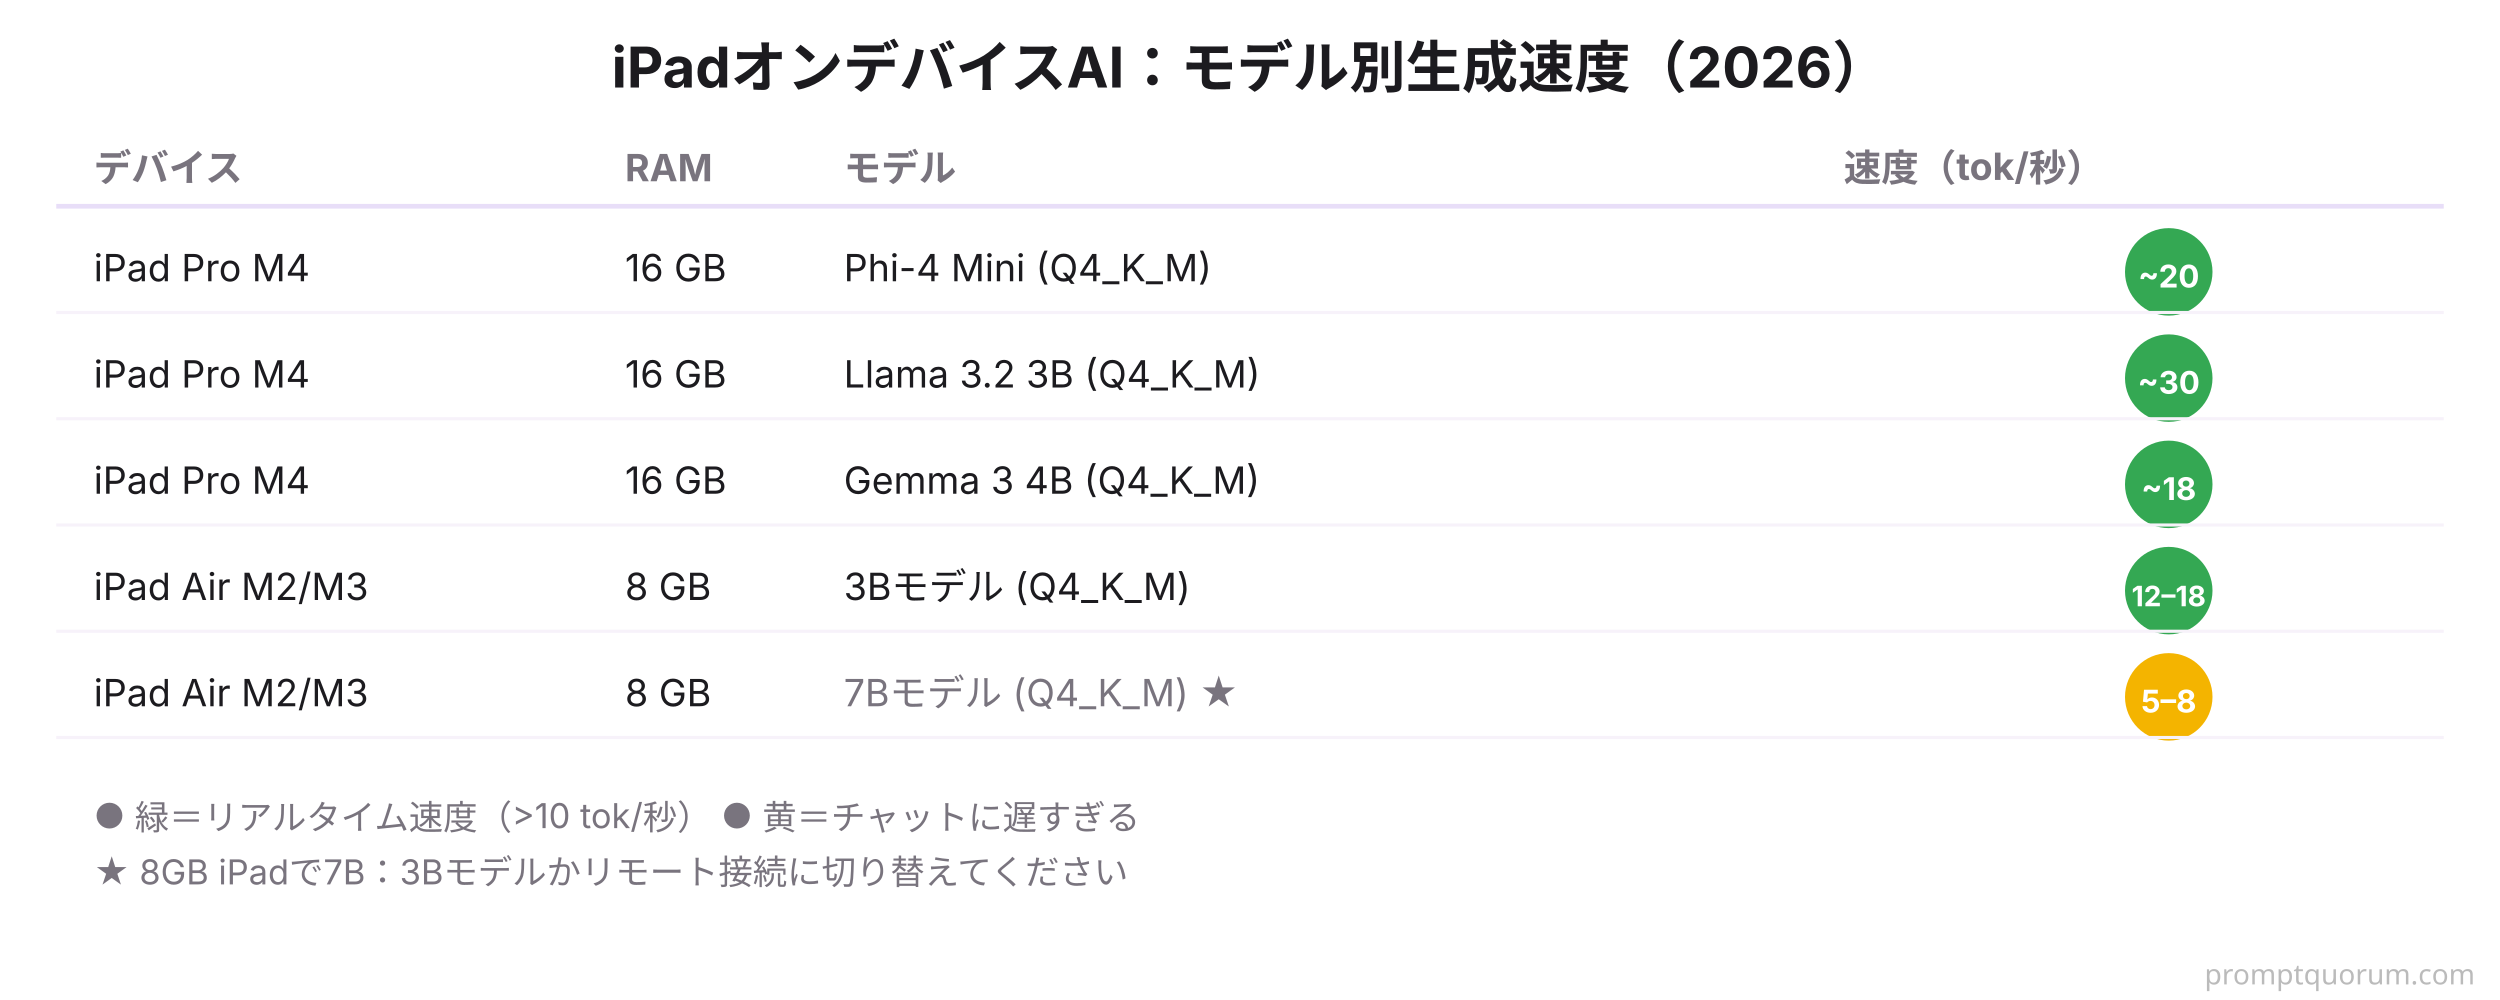
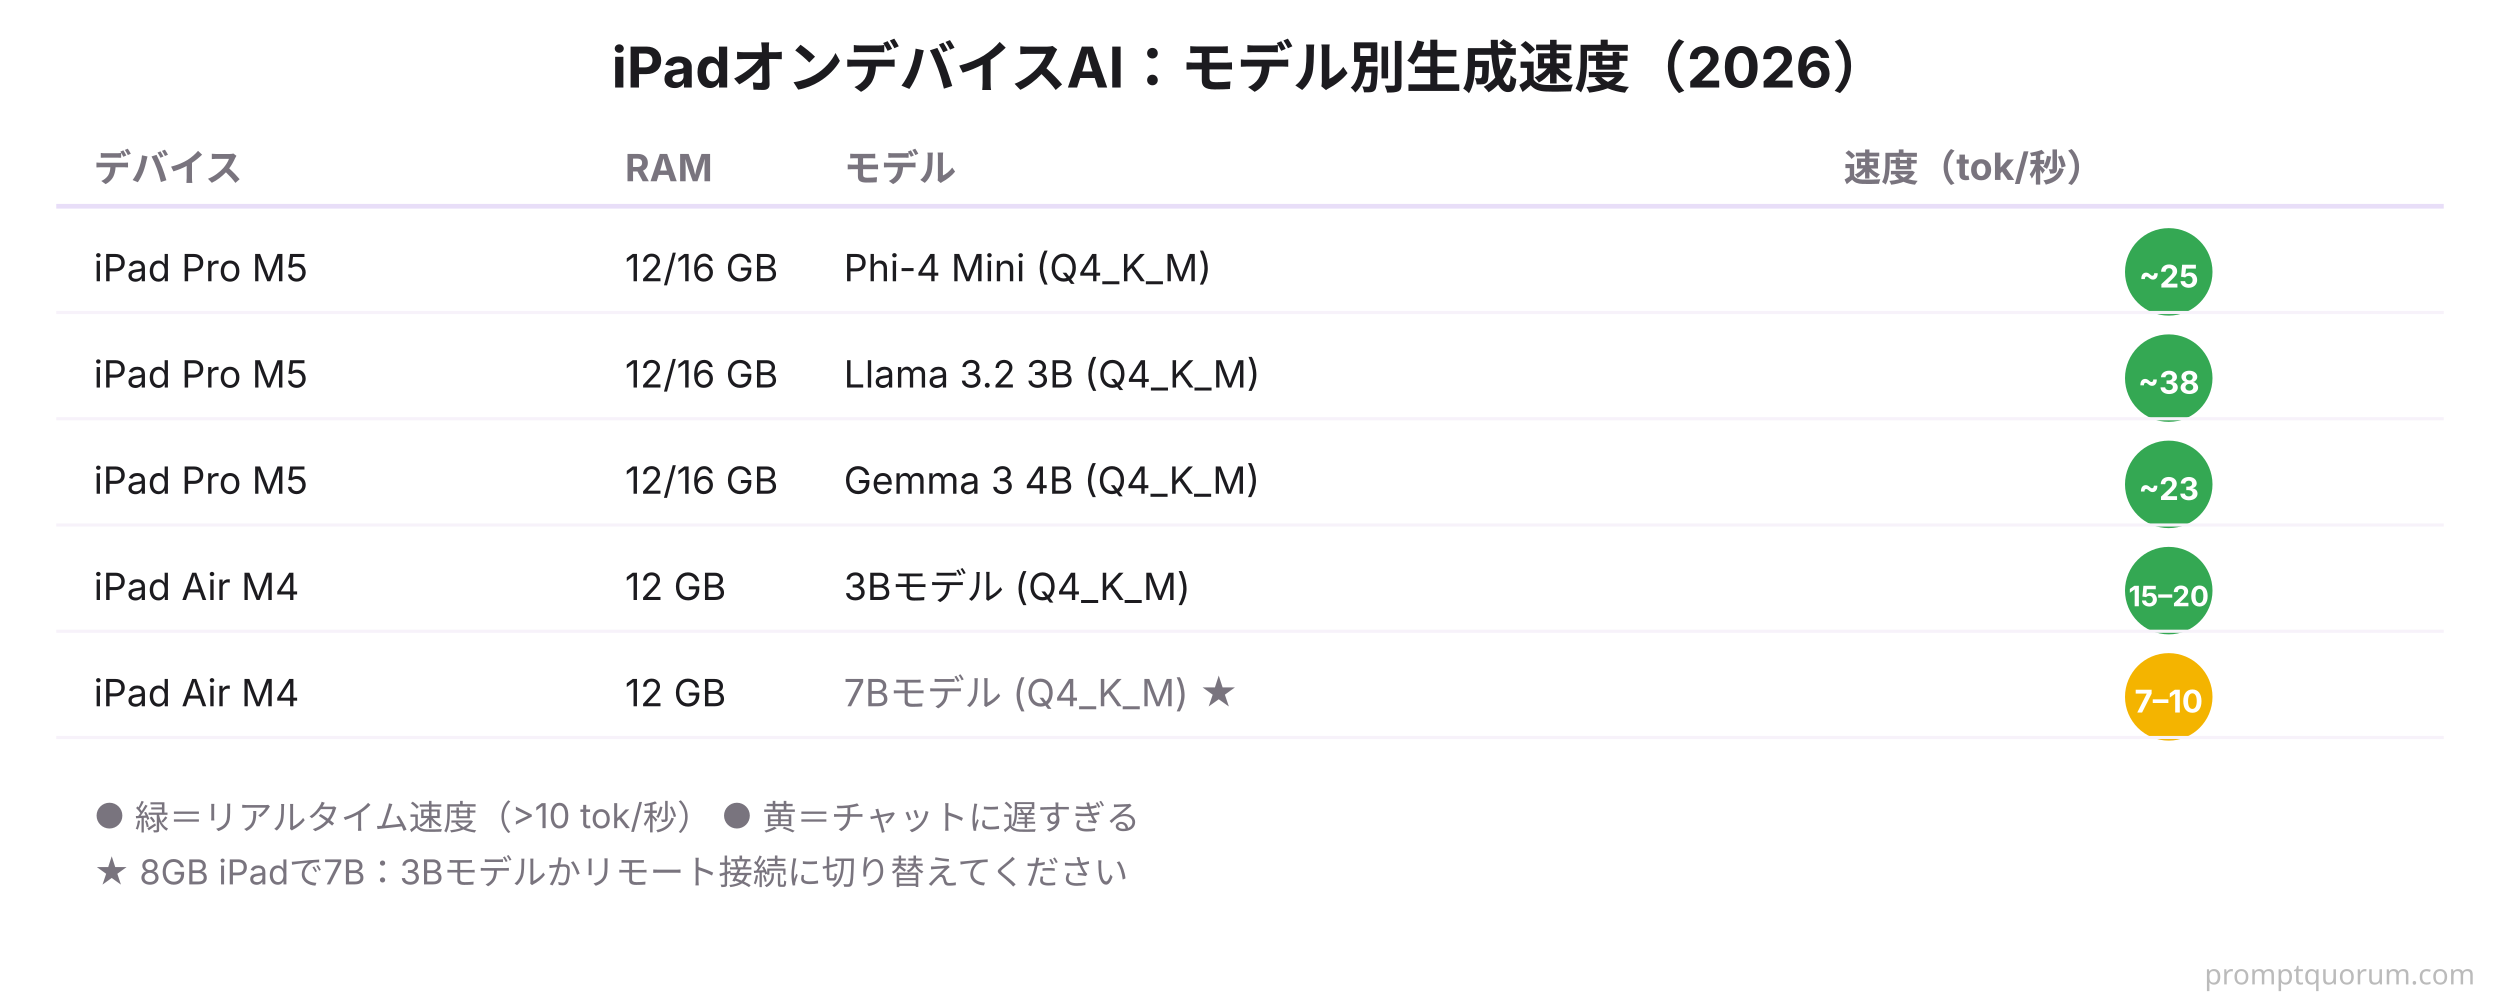
<svg xmlns="http://www.w3.org/2000/svg" viewBox="0 0 800 320" font-family="system-ui, -apple-system, sans-serif">
  <rect width="800" height="320" fill="#FFFFFF" />
  <text x="400" y="28" font-size="18" font-weight="700" fill="#1C1B1F" text-anchor="middle">iPadオンデバイスAI：モデル別生成速度（2026）</text>
  <text x="30" y="58" font-size="12" font-weight="700" fill="#79747E">デバイス</text>
  <text x="200" y="58" font-size="12" font-weight="700" fill="#79747E">RAM</text>
  <text x="270" y="58" font-size="12" font-weight="700" fill="#79747E">モデル</text>
  <text x="590" y="58" font-size="12" font-weight="700" fill="#79747E">速度（tok/秒）</text>
  <line x1="18" y1="66" x2="782" y2="66" stroke="#E8DEF8" stroke-width="1.5" />
-   <text x="30" y="90" font-size="12" fill="#1C1B1F">iPad Pro M4</text>
-   <text x="200" y="90" font-size="12" fill="#1C1B1F">16 GB</text>
+   <text x="30" y="90" font-size="12" fill="#1C1B1F">iPad Pro M5</text>
+   <text x="200" y="90" font-size="12" fill="#1C1B1F">12/16 GB</text>
  <text x="270" y="90" font-size="12" fill="#1C1B1F">Phi-4 Mini (Q4_K_M)</text>
  <circle cx="694" cy="87" r="14" fill="#34A853" />
-   <text x="694" y="92" font-size="10" font-weight="700" fill="#FFFFFF" text-anchor="middle">~20</text>
+   <text x="694" y="92" font-size="10" font-weight="700" fill="#FFFFFF" text-anchor="middle">~25</text>
  <line x1="18" y1="100" x2="782" y2="100" stroke="#F7F2FA" stroke-width="1" />
-   <text x="30" y="124" font-size="12" fill="#1C1B1F">iPad Pro M4</text>
-   <text x="200" y="124" font-size="12" fill="#1C1B1F">16 GB</text>
+   <text x="30" y="124" font-size="12" fill="#1C1B1F">iPad Pro M5</text>
+   <text x="200" y="124" font-size="12" fill="#1C1B1F">12/16 GB</text>
  <text x="270" y="124" font-size="12" fill="#1C1B1F">Llama 3.2 3B (Q4_K_M)</text>
  <circle cx="694" cy="121" r="14" fill="#34A853" />
-   <text x="694" y="126" font-size="10" font-weight="700" fill="#FFFFFF" text-anchor="middle">~30</text>
+   <text x="694" y="126" font-size="10" font-weight="700" fill="#FFFFFF" text-anchor="middle">~38</text>
  <line x1="18" y1="134" x2="782" y2="134" stroke="#F7F2FA" stroke-width="1" />
-   <text x="30" y="158" font-size="12" fill="#1C1B1F">iPad Pro M4</text>
-   <text x="200" y="158" font-size="12" fill="#1C1B1F">16 GB</text>
+   <text x="30" y="158" font-size="12" fill="#1C1B1F">iPad Pro M5</text>
+   <text x="200" y="158" font-size="12" fill="#1C1B1F">12/16 GB</text>
  <text x="270" y="158" font-size="12" fill="#1C1B1F">Gemma 3 4B (Q4_K_M)</text>
  <circle cx="694" cy="155" r="14" fill="#34A853" />
-   <text x="694" y="160" font-size="10" font-weight="700" fill="#FFFFFF" text-anchor="middle">~18</text>
+   <text x="694" y="160" font-size="10" font-weight="700" fill="#FFFFFF" text-anchor="middle">~23</text>
  <line x1="18" y1="168" x2="782" y2="168" stroke="#F7F2FA" stroke-width="1" />
-   <text x="30" y="192" font-size="12" fill="#1C1B1F">iPad Air M2/M3</text>
-   <text x="200" y="192" font-size="12" fill="#1C1B1F">8 GB</text>
+   <text x="30" y="192" font-size="12" fill="#1C1B1F">iPad Air M4</text>
+   <text x="200" y="192" font-size="12" fill="#1C1B1F">12 GB</text>
  <text x="270" y="192" font-size="12" fill="#1C1B1F">3Bモデル (Q4_K_M)</text>
  <circle cx="694" cy="189" r="14" fill="#34A853" />
-   <text x="694" y="194" font-size="9" font-weight="700" fill="#FFFFFF" text-anchor="middle">12–18</text>
+   <text x="694" y="194" font-size="9" font-weight="700" fill="#FFFFFF" text-anchor="middle">15–20</text>
  <line x1="18" y1="202" x2="782" y2="202" stroke="#F7F2FA" stroke-width="1" />
-   <text x="30" y="226" font-size="12" fill="#1C1B1F">iPad Air M2/M3</text>
-   <text x="200" y="226" font-size="12" fill="#1C1B1F">8 GB</text>
+   <text x="30" y="226" font-size="12" fill="#1C1B1F">iPad Air M4</text>
+   <text x="200" y="226" font-size="12" fill="#1C1B1F">12 GB</text>
  <text x="270" y="226" font-size="12" fill="#79747E">7Bモデル (Q4_K_M) ★</text>
  <circle cx="694" cy="223" r="14" fill="#F4B400" />
-   <text x="694" y="228" font-size="10" font-weight="700" fill="#FFFFFF" text-anchor="middle">5–8</text>
+   <text x="694" y="228" font-size="10" font-weight="700" fill="#FFFFFF" text-anchor="middle">7–10</text>
  <line x1="18" y1="236" x2="782" y2="236" stroke="#F7F2FA" stroke-width="1" />
  <text x="30" y="265" font-size="11" fill="#79747E">● 緑＝リアルタイム速度（&gt;10 tok/秒）   ● 黄＝チャットに遅すぎる</text>
  <text x="30" y="283" font-size="11" fill="#79747E">★ 8GB iPadで7B：3Bモデルかリモート接続に切り替えてください</text>
  <text x="792" y="315" font-family="system-ui,sans-serif" font-size="9" fill="#BBBBBB" text-anchor="end">promptquorum.com</text>
</svg>
